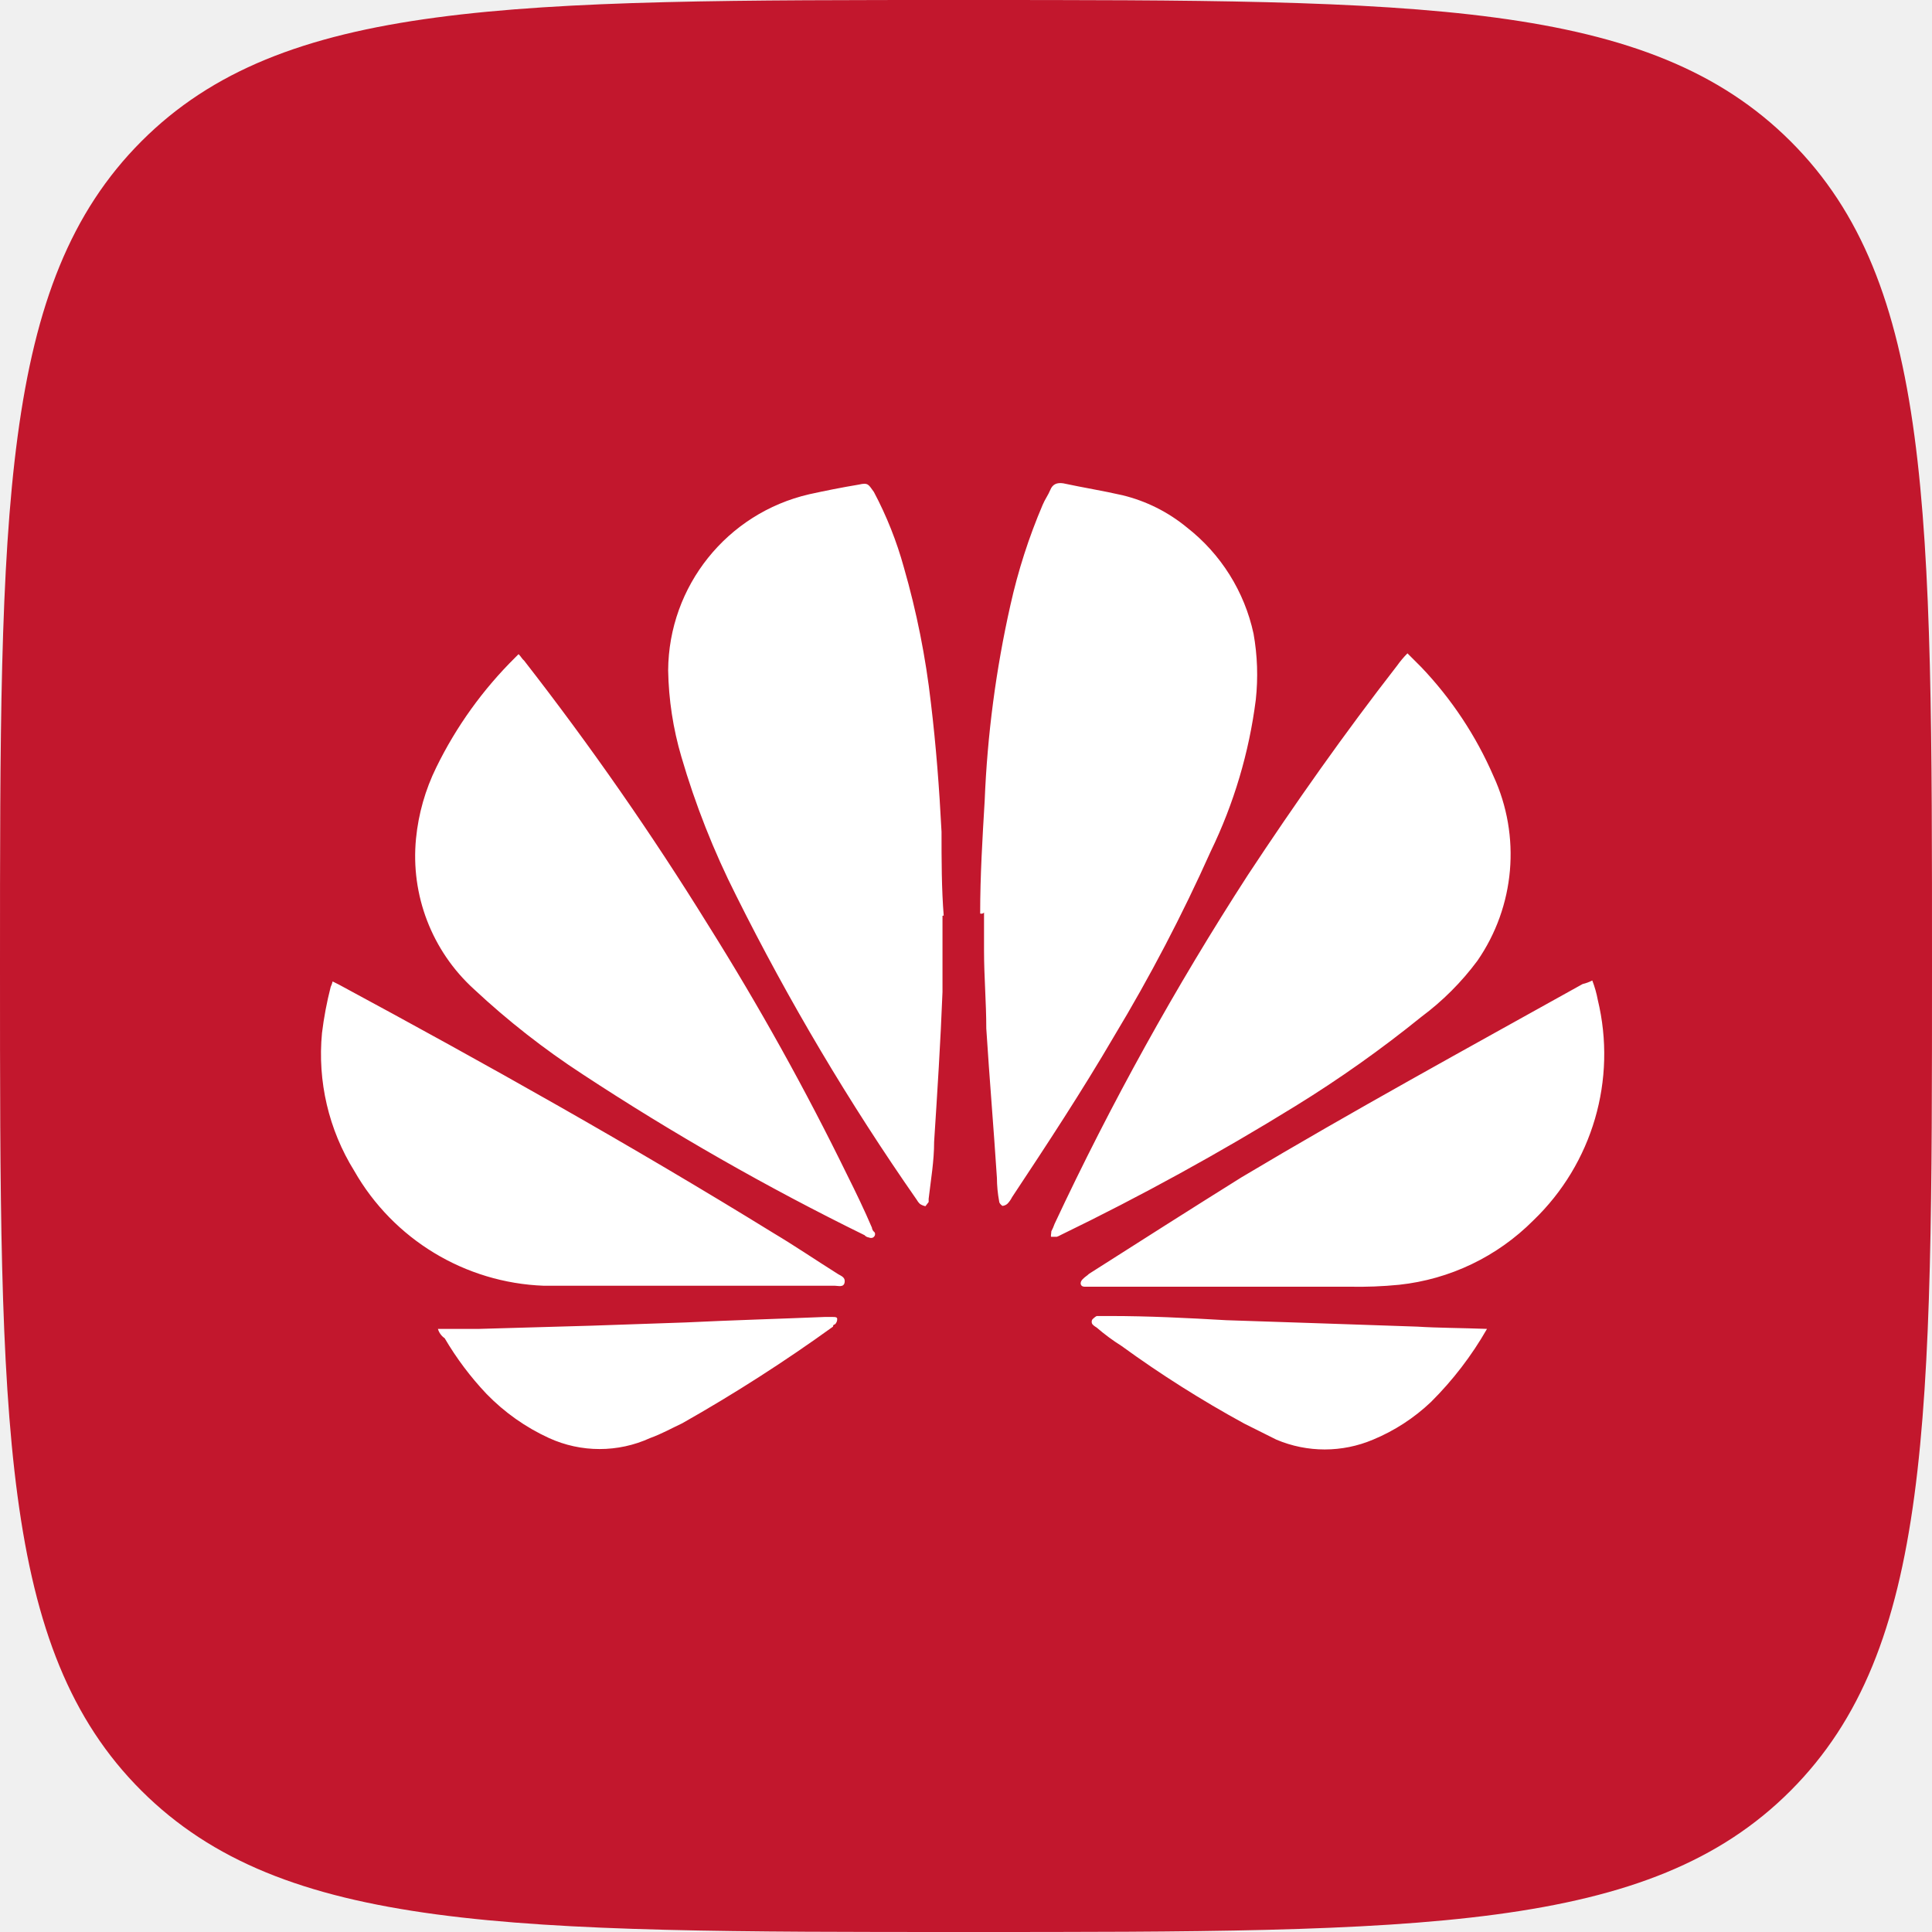
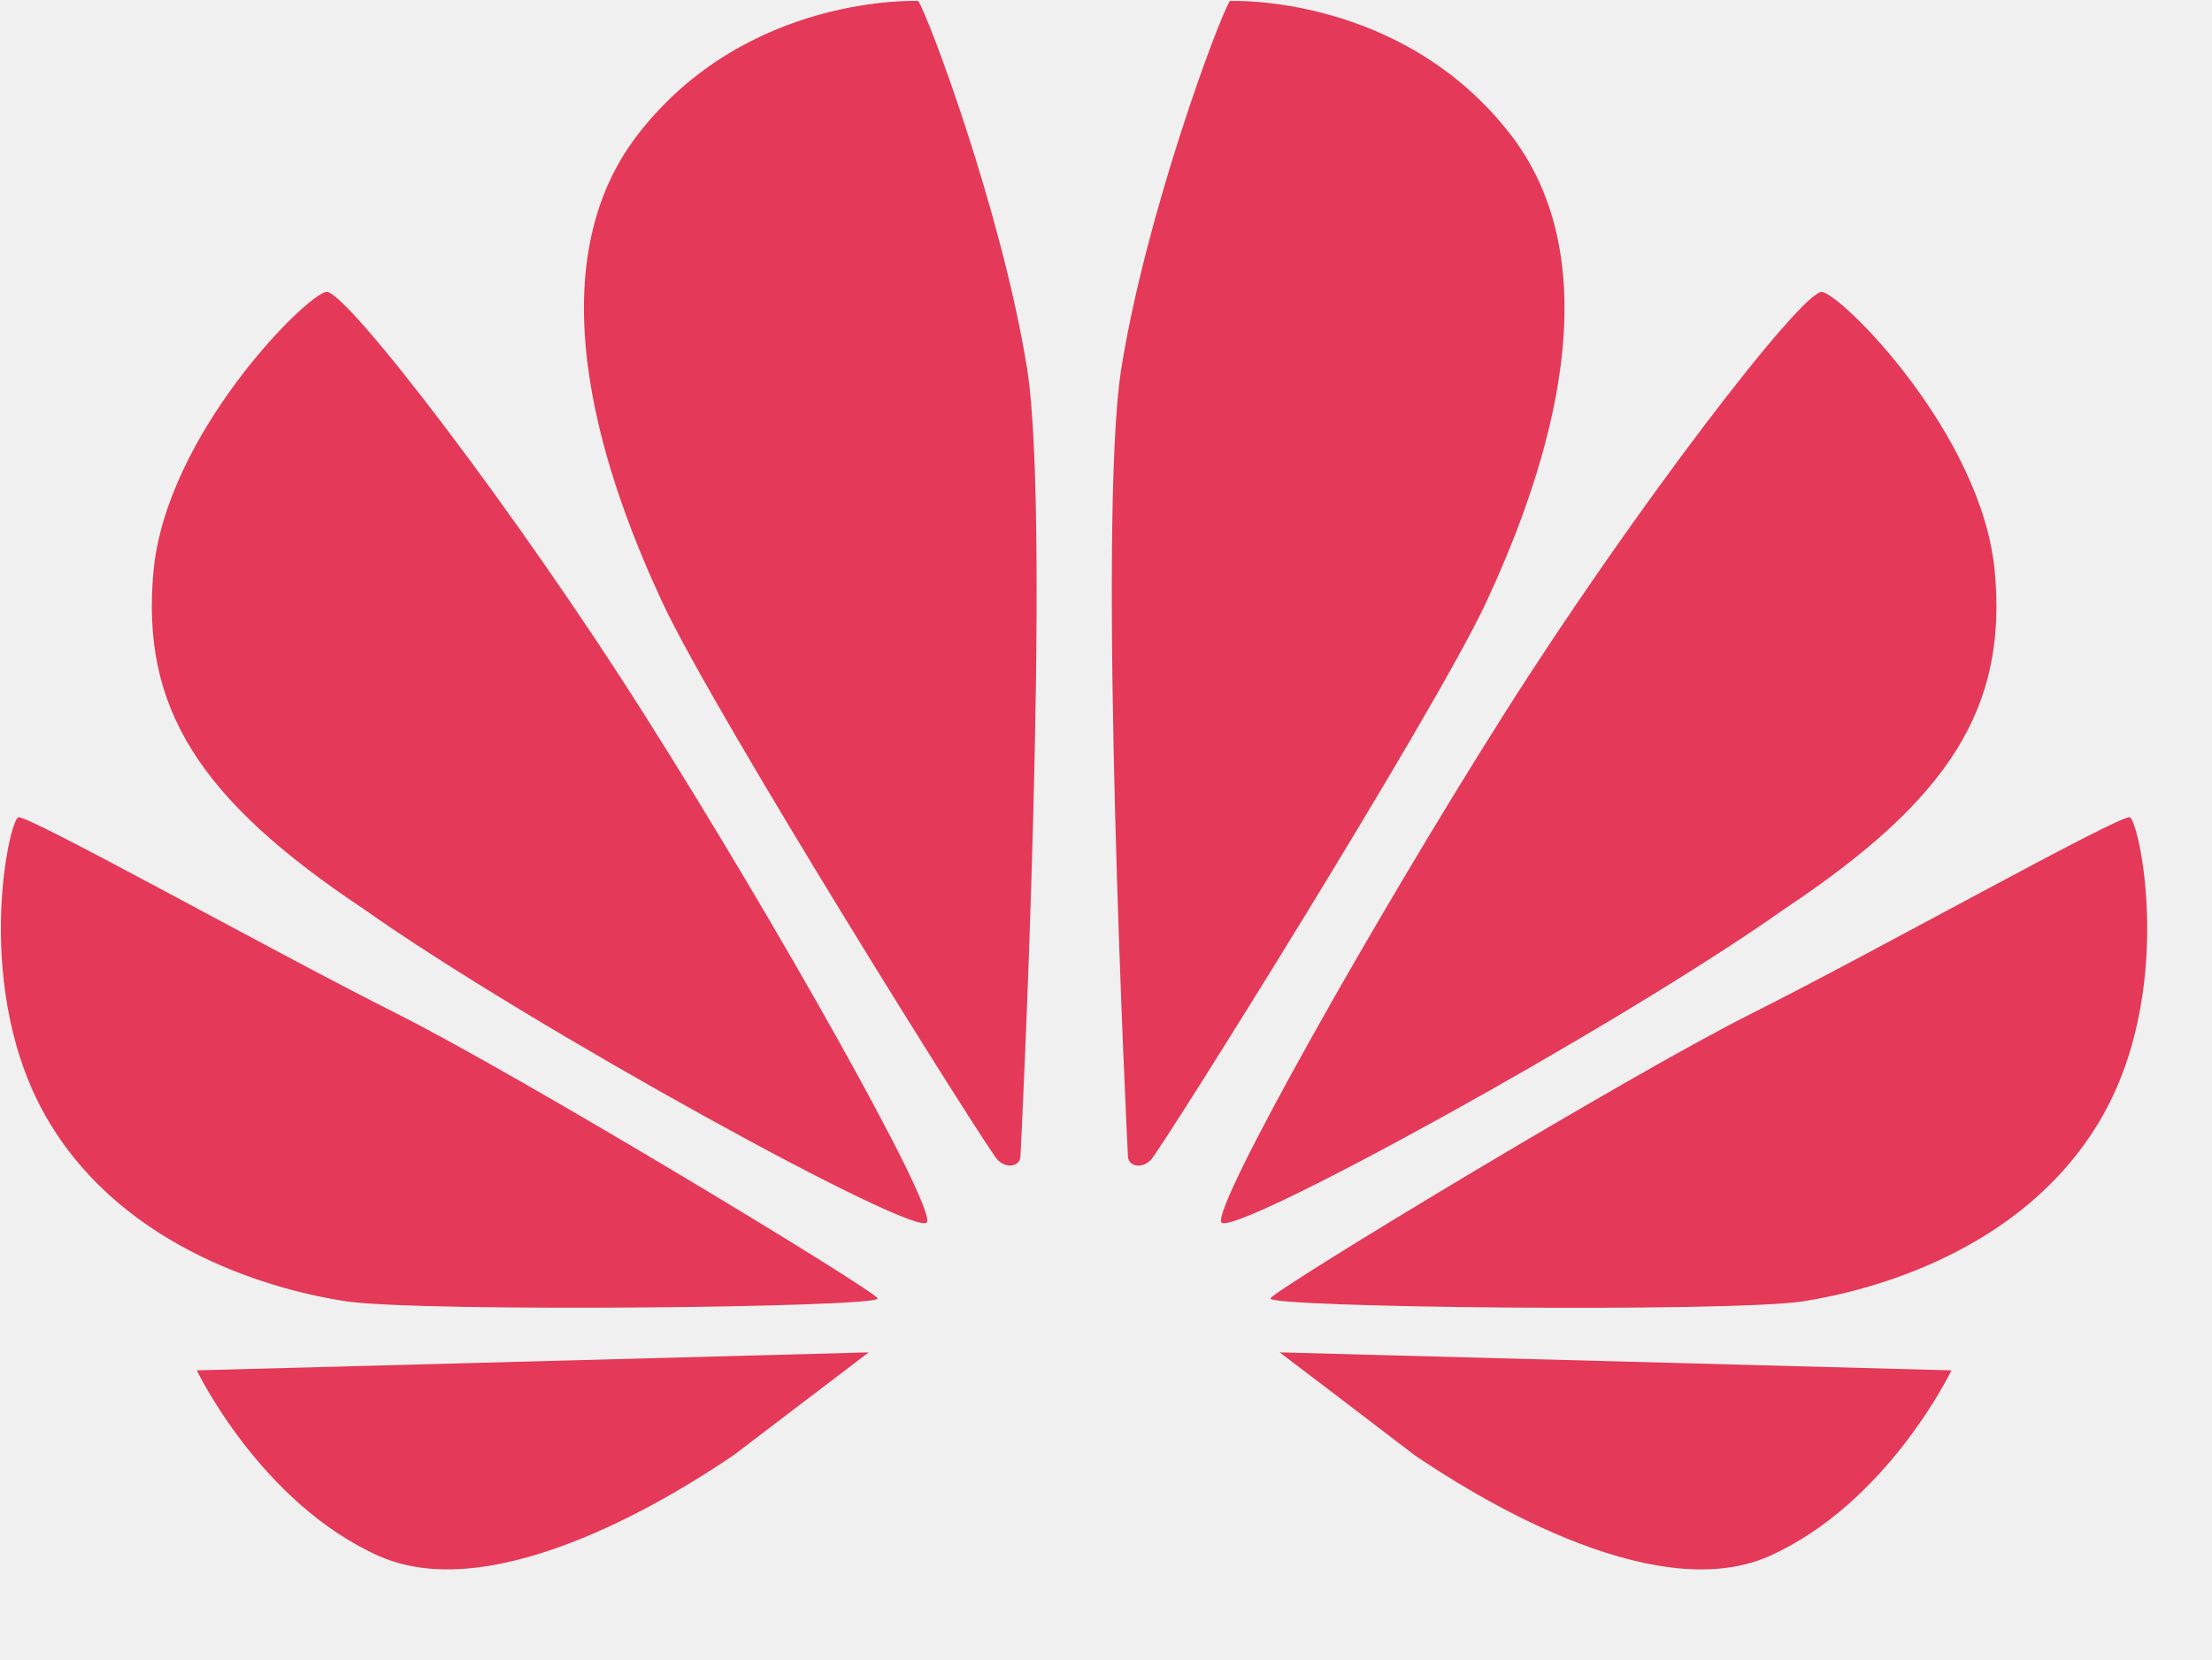
- <svg xmlns="http://www.w3.org/2000/svg" t="1616540147436" class="icon" viewBox="0 0 1024 1024" version="1.1" p-id="2895" width="48" height="48">
+ <svg xmlns="http://www.w3.org/2000/svg" t="1616574050547" class="icon" viewBox="0 0 1365 1024" version="1.1" p-id="11204" width="63.984" height="48">
  <defs>
    <style type="text/css" />
  </defs>
-   <path d="M0 512C0 270.677 0 150.016 74.923 74.923S270.677 0 512 0c241.323 0 361.984 0 437.077 74.923S1024 270.677 1024 512c0 241.323 0 361.984-74.923 437.077S753.323 1024 512 1024c-241.323 0-361.984 0-437.077-74.923S0 753.323 0 512z" fill="#C2172D" p-id="2896" />
-   <path d="M519.509 484.181c0-19.968 1.195-39.765 2.389-59.733a576.171 576.171 0 0 1 13.653-103.765 302.421 302.421 0 0 1 17.067-53.077c1.195-2.901 2.901-5.12 4.096-8.021s3.413-3.925 6.827-3.413c10.24 2.219 20.992 3.925 31.403 6.315a85.333 85.333 0 0 1 34.133 17.067 97.451 97.451 0 0 1 35.328 56.32 123.051 123.051 0 0 1 1.195 34.987 258.731 258.731 0 0 1-23.893 80.384 909.653 909.653 0 0 1-51.2 97.963c-17.067 29.184-35.328 57.003-54.101 85.333a13.824 13.824 0 0 1-2.389 3.413 4.437 4.437 0 0 1-2.731 1.195s-1.707-1.195-1.707-2.389a70.144 70.144 0 0 1-1.195-12.459c-1.707-26.283-3.925-52.395-5.632-79.189 0-13.824-1.195-27.477-1.195-41.131v-20.309a1.877 1.877 0 0 1-2.048 0.512zM499.541 485.376v40.448c-1.024 26.283-2.731 53.077-4.437 79.36 0 10.24-1.707 19.968-2.901 30.208v1.707l-1.707 2.219a8.533 8.533 0 0 1-2.901-1.195 9.045 9.045 0 0 1-1.707-2.219 1281.536 1281.536 0 0 1-95.744-161.28 430.592 430.592 0 0 1-29.013-73.557 172.715 172.715 0 0 1-6.997-45.739 96.427 96.427 0 0 1 74.752-93.355c8.533-1.877 17.067-3.584 26.283-5.12 5.12-1.195 5.12 0 8.021 3.925a196.779 196.779 0 0 1 15.872 39.936 438.955 438.955 0 0 1 14.336 71.851c2.731 22.699 4.437 45.056 5.632 68.267 0 14.848 0 30.208 1.195 45.056 0-1.024 0-0.512-0.683-0.512zM745.984 346.283l7.339 7.339a197.632 197.632 0 0 1 38.229 57.685 99.157 99.157 0 0 1-8.533 97.963 144.043 144.043 0 0 1-29.696 29.696 638.805 638.805 0 0 1-66.731 47.275 1394.278 1394.278 0 0 1-124.245 68.267 13.824 13.824 0 0 1-2.219 1.024h-2.901c-0.512 0 0-1.707 0-2.901a27.307 27.307 0 0 0 1.707-3.925 1553.067 1553.067 0 0 1 102.4-184.832c25.088-38.059 51.2-75.093 79.189-111.104a51.2 51.2 0 0 1 5.461-6.485zM274.944 346.795c1.195 1.195 1.707 2.389 2.901 3.413A1587.2 1587.2 0 0 1 375.467 490.496a1426.944 1426.944 0 0 1 73.557 132.267c4.608 9.216 9.216 18.773 13.141 27.989 0 0 0 1.195 1.195 2.219s0 4.096-2.901 2.901a3.584 3.584 0 0 1-2.219-1.195 1373.696 1373.696 0 0 1-149.504-85.333 420.864 420.864 0 0 1-57.515-45.056 95.232 95.232 0 0 1-30.72-79.872 109.739 109.739 0 0 1 10.752-37.717A213.845 213.845 0 0 1 273.067 348.501l1.707-1.707zM176.299 520.192l3.413 1.707c78.165 42.155 155.136 85.333 230.4 131.755 11.435 6.827 22.187 14.165 34.133 21.675 1.707 1.024 3.925 1.707 3.413 4.437s-3.413 1.707-5.12 1.707h-154.283A120.832 120.832 0 0 1 187.733 620.544a117.248 117.248 0 0 1-17.067-73.045 190.635 190.635 0 0 1 4.608-24.405 15.189 15.189 0 0 0 1.024-2.901zM843.947 519.68a57.685 57.685 0 0 1 2.901 10.24 122.197 122.197 0 0 1-34.133 116.907 118.101 118.101 0 0 1-71.168 34.133 221.867 221.867 0 0 1-26.283 1.024h-140.459c-2.219 0-2.731-2.219-1.024-3.925s2.219-1.707 3.413-2.901c26.795-17.067 53.589-34.133 80.896-51.2 59.221-35.328 119.467-68.267 180.736-102.4a22.187 22.187 0 0 0 5.12-1.877zM788.139 704.341a182.101 182.101 0 0 1-29.696 38.741 100.352 100.352 0 0 1-30.72 19.968 65.707 65.707 0 0 1-51.2 0l-17.067-8.533a597.333 597.333 0 0 1-65.024-41.131 109.056 109.056 0 0 1-13.141-9.728s-1.707-1.024-2.219-1.707a2.219 2.219 0 0 1 0-2.731s1.707-1.707 2.389-1.707h6.827c20.48 0 40.96 1.024 61.611 2.219l51.2 1.707 50.176 1.707c10.581 0.683 23.211 0.683 36.864 1.195zM232.107 704.341h21.845l59.733-1.707 49.664-1.707c24.405-1.195 48.981-1.877 73.557-2.901h4.608c1.024 0 2.219 0 2.219 1.024a3.755 3.755 0 0 1-1.195 2.901s-1.024 0-1.024 1.195a860.331 860.331 0 0 1-79.872 51.2c-5.803 2.731-10.923 5.632-17.067 7.851a64.512 64.512 0 0 1-53.589 0 110.08 110.08 0 0 1-33.109-23.381 162.987 162.987 0 0 1-22.187-29.525 9.045 9.045 0 0 1-3.584-4.949z" fill="#FFFFFF" p-id="2897" />
+   <path d="M566.613 0.597S461.056-4.181 393.643 82.944s-16.811 220.16 15.189 288.939c31.915 68.608 200.704 338.005 206.848 343.893 6.144 5.973 13.653 3.413 13.995-1.877 0.427-5.291 19.285-391.424 4.096-486.656C618.496 132.011 573.44 11.093 566.613 0.597zM201.387 180.139c-12.117 1.28-98.816 87.808-106.667 172.373-7.851 84.48 28.331 140.8 129.451 208.213 101.717 72.021 343.467 204.8 347.904 193.365 4.437-11.435-93.696-185.771-174.08-312.576C317.781 314.709 213.333 178.859 201.387 180.053z m32.427 779.947c73.216 32.768 187.221-40.704 218.709-62.037l83.541-63.573-414.635 11.093s39.253 81.92 112.469 114.603z m10.496-334.933C169.984 587.947 17.323 502.613 11.349 504.32c-5.973 1.621-29.013 107.776 18.773 187.733 47.787 80.043 140.8 104.448 183.467 110.933 47.872 6.827 329.984 3.84 328.021-1.792-1.621-4.949-223.147-139.008-297.387-176.043z m687.787-542.208c-67.413-87.04-173.141-82.347-173.141-82.347-6.827 10.496-51.797 131.413-66.987 226.645-15.189 95.232 3.755 481.365 4.096 486.656 0.427 5.376 7.765 7.851 13.995 1.963 6.144-5.973 174.933-275.371 206.933-343.979 31.915-68.693 82.603-201.813 15.104-288.939zM1314.133 504.32c-5.973-1.707-158.549 83.627-232.789 120.832-74.24 37.035-295.765 171.093-297.387 176.043-1.963 5.632 280.064 8.704 328.107 1.877 42.667-6.571 135.595-30.976 183.381-111.019 47.787-79.957 24.747-186.112 18.773-187.733z m-441.003 393.728c31.573 21.333 145.493 94.72 218.709 62.123 73.131-32.768 112.384-114.603 112.384-114.603l-414.549-11.093s54.187 41.131 83.456 63.573z m357.803-545.536c-7.851-84.565-94.549-171.093-106.667-172.373-11.947-1.28-116.395 134.485-196.693 261.376C847.36 568.32 749.227 742.656 753.579 754.091c4.437 11.349 246.272-121.344 347.904-193.451 101.12-67.328 137.387-123.563 129.451-208.213z" fill="#E43958" p-id="11205" />
</svg>
